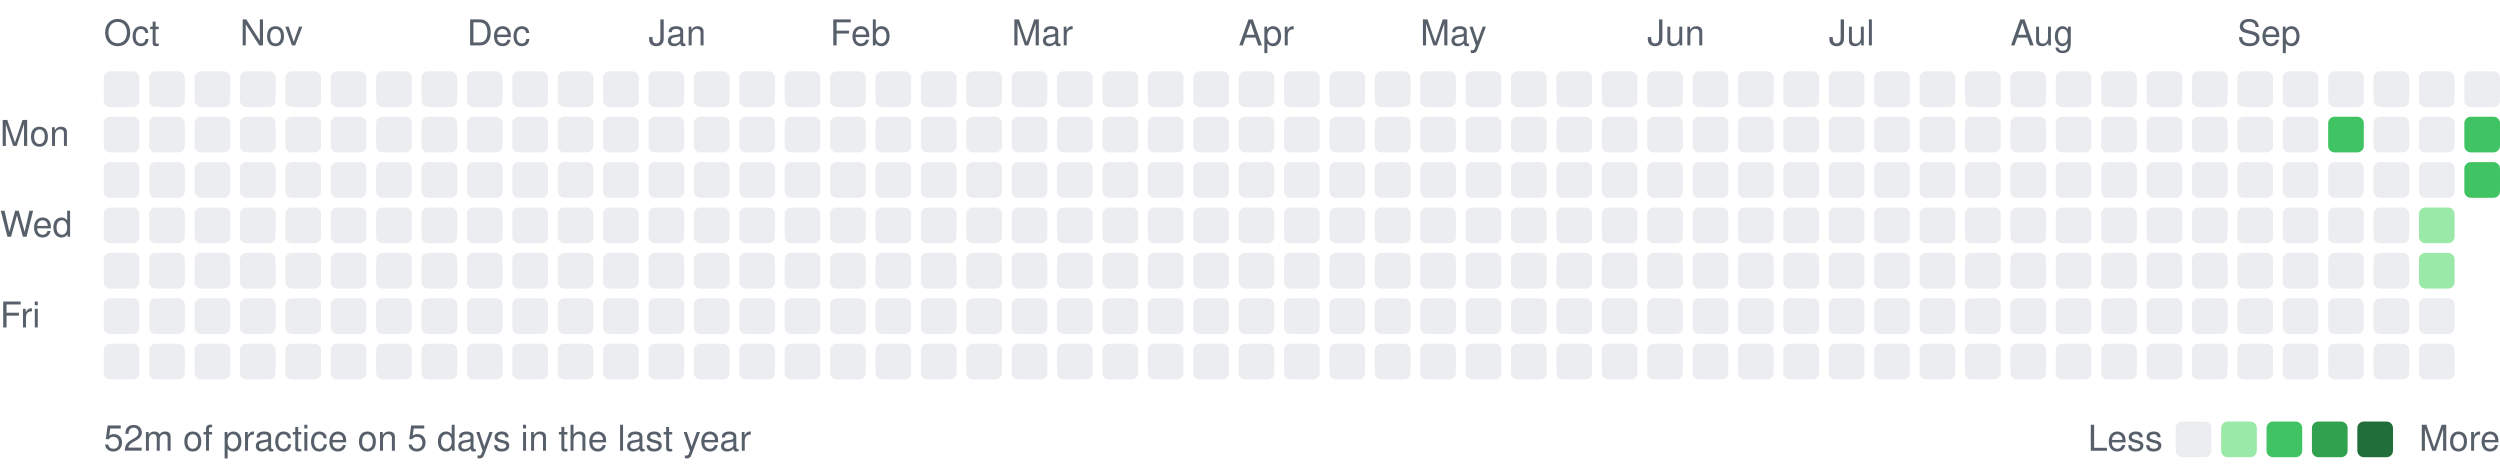
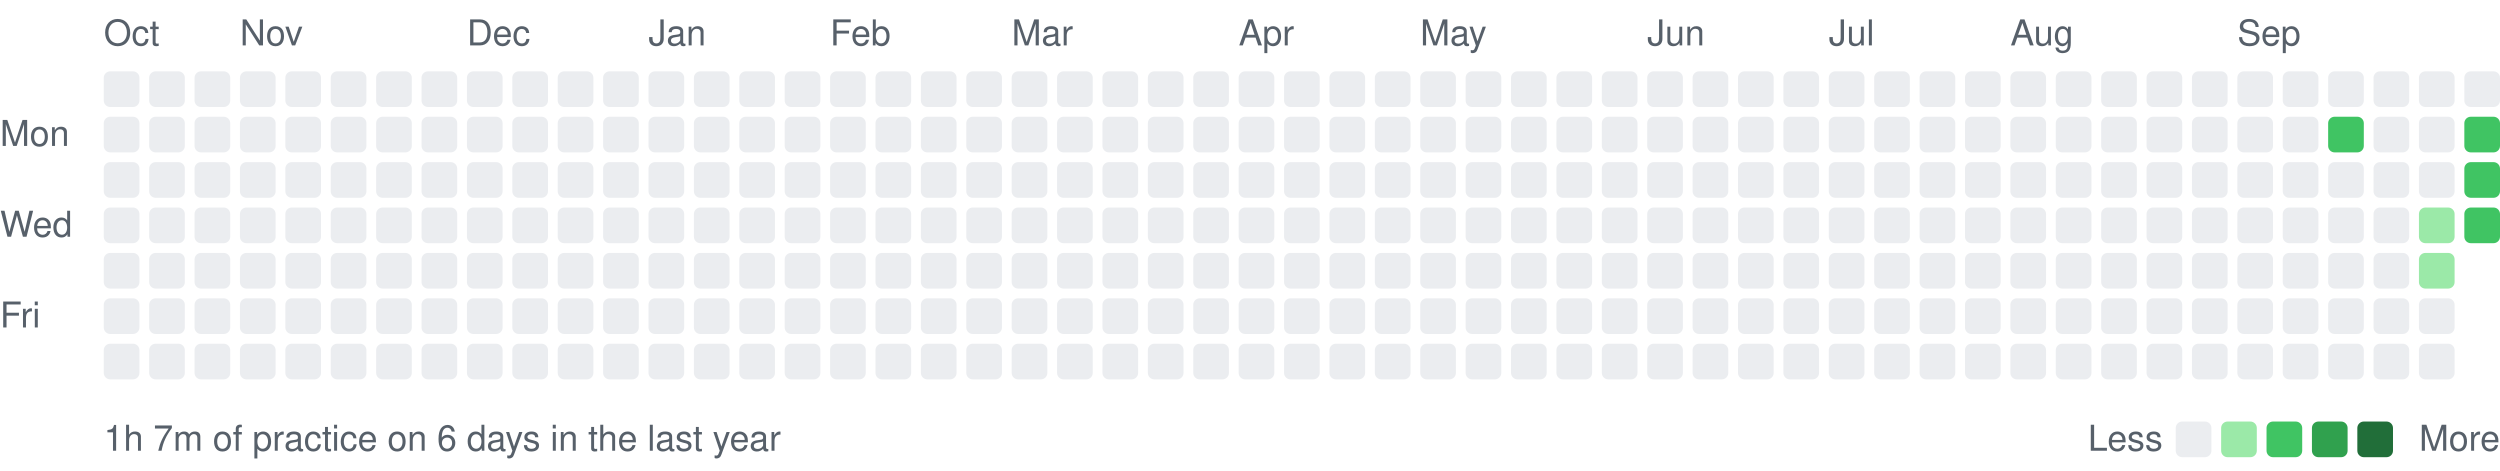
<svg xmlns="http://www.w3.org/2000/svg" width="771" height="145" viewBox="0 0 771 145" font-family="-apple-system, BlinkMacSystemFont, 'Segoe UI', Helvetica, Arial, sans-serif" font-size="11">
  <style>
.kc-t { fill: #57606a; }
.kc-h { fill: #24292f; }
.kc-g { stroke: #d0d7de; }
.kc-l0 { fill: #ebedf0; }
.kc-l1 { fill: #9be9a8; }
.kc-l2 { fill: #40c463; }
.kc-l3 { fill: #30a14e; }
.kc-l4 { fill: #216e39; }
.kc-line { stroke: #2da44e; }
.kc-dot { fill: #2da44e; }
@media (prefers-color-scheme: dark) {
:root:not([data-theme="light"]) .kc-t { fill: #8b949e; }
:root:not([data-theme="light"]) .kc-h { fill: #e6edf3; }
:root:not([data-theme="light"]) .kc-g { stroke: #30363d; }
:root:not([data-theme="light"]) .kc-l0 { fill: #262a31; }
:root:not([data-theme="light"]) .kc-l1 { fill: #0e4429; }
:root:not([data-theme="light"]) .kc-l2 { fill: #006d32; }
:root:not([data-theme="light"]) .kc-l3 { fill: #26a641; }
:root:not([data-theme="light"]) .kc-l4 { fill: #39d353; }
:root:not([data-theme="light"]) .kc-line { stroke: #3fb950; }
:root:not([data-theme="light"]) .kc-dot { fill: #3fb950; }
}
:root[data-theme="dark"] .kc-t { fill: #8b949e; }
:root[data-theme="dark"] .kc-h { fill: #e6edf3; }
:root[data-theme="dark"] .kc-g { stroke: #30363d; }
:root[data-theme="dark"] .kc-l0 { fill: #262a31; }
:root[data-theme="dark"] .kc-l1 { fill: #0e4429; }
:root[data-theme="dark"] .kc-l2 { fill: #006d32; }
:root[data-theme="dark"] .kc-l3 { fill: #26a641; }
:root[data-theme="dark"] .kc-l4 { fill: #39d353; }
:root[data-theme="dark"] .kc-line { stroke: #3fb950; }
:root[data-theme="dark"] .kc-dot { fill: #3fb950; }
</style>
  <text class="kc-t" x="32" y="14">Oct</text>
  <text class="kc-t" x="74" y="14">Nov</text>
  <text class="kc-t" x="144" y="14">Dec</text>
  <text class="kc-t" x="200" y="14">Jan</text>
  <text class="kc-t" x="256" y="14">Feb</text>
  <text class="kc-t" x="312" y="14">Mar</text>
  <text class="kc-t" x="382" y="14">Apr</text>
  <text class="kc-t" x="438" y="14">May</text>
  <text class="kc-t" x="508" y="14">Jun</text>
  <text class="kc-t" x="564" y="14">Jul</text>
  <text class="kc-t" x="620" y="14">Aug</text>
  <text class="kc-t" x="690" y="14">Sep</text>
  <text class="kc-t" x="0" y="45">Mon</text>
  <text class="kc-t" x="0" y="73">Wed</text>
  <text class="kc-t" x="0" y="101">Fri</text>
  <rect class="kc-l0" x="32" y="22" width="11" height="11" rx="2" />
  <rect class="kc-l0" x="32" y="36" width="11" height="11" rx="2" />
  <rect class="kc-l0" x="32" y="50" width="11" height="11" rx="2" />
  <rect class="kc-l0" x="32" y="64" width="11" height="11" rx="2" />
  <rect class="kc-l0" x="32" y="78" width="11" height="11" rx="2" />
  <rect class="kc-l0" x="32" y="92" width="11" height="11" rx="2" />
  <rect class="kc-l0" x="32" y="106" width="11" height="11" rx="2" />
  <rect class="kc-l0" x="46" y="22" width="11" height="11" rx="2" />
  <rect class="kc-l0" x="46" y="36" width="11" height="11" rx="2" />
  <rect class="kc-l0" x="46" y="50" width="11" height="11" rx="2" />
  <rect class="kc-l0" x="46" y="64" width="11" height="11" rx="2" />
  <rect class="kc-l0" x="46" y="78" width="11" height="11" rx="2" />
  <rect class="kc-l0" x="46" y="92" width="11" height="11" rx="2" />
  <rect class="kc-l0" x="46" y="106" width="11" height="11" rx="2" />
  <rect class="kc-l0" x="60" y="22" width="11" height="11" rx="2" />
  <rect class="kc-l0" x="60" y="36" width="11" height="11" rx="2" />
  <rect class="kc-l0" x="60" y="50" width="11" height="11" rx="2" />
  <rect class="kc-l0" x="60" y="64" width="11" height="11" rx="2" />
  <rect class="kc-l0" x="60" y="78" width="11" height="11" rx="2" />
  <rect class="kc-l0" x="60" y="92" width="11" height="11" rx="2" />
  <rect class="kc-l0" x="60" y="106" width="11" height="11" rx="2" />
  <rect class="kc-l0" x="74" y="22" width="11" height="11" rx="2" />
  <rect class="kc-l0" x="74" y="36" width="11" height="11" rx="2" />
  <rect class="kc-l0" x="74" y="50" width="11" height="11" rx="2" />
  <rect class="kc-l0" x="74" y="64" width="11" height="11" rx="2" />
  <rect class="kc-l0" x="74" y="78" width="11" height="11" rx="2" />
  <rect class="kc-l0" x="74" y="92" width="11" height="11" rx="2" />
  <rect class="kc-l0" x="74" y="106" width="11" height="11" rx="2" />
  <rect class="kc-l0" x="88" y="22" width="11" height="11" rx="2" />
  <rect class="kc-l0" x="88" y="36" width="11" height="11" rx="2" />
  <rect class="kc-l0" x="88" y="50" width="11" height="11" rx="2" />
  <rect class="kc-l0" x="88" y="64" width="11" height="11" rx="2" />
  <rect class="kc-l0" x="88" y="78" width="11" height="11" rx="2" />
  <rect class="kc-l0" x="88" y="92" width="11" height="11" rx="2" />
  <rect class="kc-l0" x="88" y="106" width="11" height="11" rx="2" />
  <rect class="kc-l0" x="102" y="22" width="11" height="11" rx="2" />
  <rect class="kc-l0" x="102" y="36" width="11" height="11" rx="2" />
  <rect class="kc-l0" x="102" y="50" width="11" height="11" rx="2" />
  <rect class="kc-l0" x="102" y="64" width="11" height="11" rx="2" />
  <rect class="kc-l0" x="102" y="78" width="11" height="11" rx="2" />
  <rect class="kc-l0" x="102" y="92" width="11" height="11" rx="2" />
  <rect class="kc-l0" x="102" y="106" width="11" height="11" rx="2" />
  <rect class="kc-l0" x="116" y="22" width="11" height="11" rx="2" />
  <rect class="kc-l0" x="116" y="36" width="11" height="11" rx="2" />
  <rect class="kc-l0" x="116" y="50" width="11" height="11" rx="2" />
  <rect class="kc-l0" x="116" y="64" width="11" height="11" rx="2" />
  <rect class="kc-l0" x="116" y="78" width="11" height="11" rx="2" />
  <rect class="kc-l0" x="116" y="92" width="11" height="11" rx="2" />
  <rect class="kc-l0" x="116" y="106" width="11" height="11" rx="2" />
  <rect class="kc-l0" x="130" y="22" width="11" height="11" rx="2" />
  <rect class="kc-l0" x="130" y="36" width="11" height="11" rx="2" />
  <rect class="kc-l0" x="130" y="50" width="11" height="11" rx="2" />
  <rect class="kc-l0" x="130" y="64" width="11" height="11" rx="2" />
  <rect class="kc-l0" x="130" y="78" width="11" height="11" rx="2" />
  <rect class="kc-l0" x="130" y="92" width="11" height="11" rx="2" />
  <rect class="kc-l0" x="130" y="106" width="11" height="11" rx="2" />
  <rect class="kc-l0" x="144" y="22" width="11" height="11" rx="2" />
  <rect class="kc-l0" x="144" y="36" width="11" height="11" rx="2" />
  <rect class="kc-l0" x="144" y="50" width="11" height="11" rx="2" />
  <rect class="kc-l0" x="144" y="64" width="11" height="11" rx="2" />
  <rect class="kc-l0" x="144" y="78" width="11" height="11" rx="2" />
  <rect class="kc-l0" x="144" y="92" width="11" height="11" rx="2" />
  <rect class="kc-l0" x="144" y="106" width="11" height="11" rx="2" />
  <rect class="kc-l0" x="158" y="22" width="11" height="11" rx="2" />
  <rect class="kc-l0" x="158" y="36" width="11" height="11" rx="2" />
  <rect class="kc-l0" x="158" y="50" width="11" height="11" rx="2" />
  <rect class="kc-l0" x="158" y="64" width="11" height="11" rx="2" />
  <rect class="kc-l0" x="158" y="78" width="11" height="11" rx="2" />
  <rect class="kc-l0" x="158" y="92" width="11" height="11" rx="2" />
  <rect class="kc-l0" x="158" y="106" width="11" height="11" rx="2" />
  <rect class="kc-l0" x="172" y="22" width="11" height="11" rx="2" />
  <rect class="kc-l0" x="172" y="36" width="11" height="11" rx="2" />
  <rect class="kc-l0" x="172" y="50" width="11" height="11" rx="2" />
  <rect class="kc-l0" x="172" y="64" width="11" height="11" rx="2" />
  <rect class="kc-l0" x="172" y="78" width="11" height="11" rx="2" />
  <rect class="kc-l0" x="172" y="92" width="11" height="11" rx="2" />
  <rect class="kc-l0" x="172" y="106" width="11" height="11" rx="2" />
  <rect class="kc-l0" x="186" y="22" width="11" height="11" rx="2" />
  <rect class="kc-l0" x="186" y="36" width="11" height="11" rx="2" />
  <rect class="kc-l0" x="186" y="50" width="11" height="11" rx="2" />
  <rect class="kc-l0" x="186" y="64" width="11" height="11" rx="2" />
  <rect class="kc-l0" x="186" y="78" width="11" height="11" rx="2" />
  <rect class="kc-l0" x="186" y="92" width="11" height="11" rx="2" />
  <rect class="kc-l0" x="186" y="106" width="11" height="11" rx="2" />
  <rect class="kc-l0" x="200" y="22" width="11" height="11" rx="2" />
  <rect class="kc-l0" x="200" y="36" width="11" height="11" rx="2" />
  <rect class="kc-l0" x="200" y="50" width="11" height="11" rx="2" />
  <rect class="kc-l0" x="200" y="64" width="11" height="11" rx="2" />
  <rect class="kc-l0" x="200" y="78" width="11" height="11" rx="2" />
  <rect class="kc-l0" x="200" y="92" width="11" height="11" rx="2" />
  <rect class="kc-l0" x="200" y="106" width="11" height="11" rx="2" />
  <rect class="kc-l0" x="214" y="22" width="11" height="11" rx="2" />
  <rect class="kc-l0" x="214" y="36" width="11" height="11" rx="2" />
  <rect class="kc-l0" x="214" y="50" width="11" height="11" rx="2" />
  <rect class="kc-l0" x="214" y="64" width="11" height="11" rx="2" />
  <rect class="kc-l0" x="214" y="78" width="11" height="11" rx="2" />
  <rect class="kc-l0" x="214" y="92" width="11" height="11" rx="2" />
  <rect class="kc-l0" x="214" y="106" width="11" height="11" rx="2" />
  <rect class="kc-l0" x="228" y="22" width="11" height="11" rx="2" />
  <rect class="kc-l0" x="228" y="36" width="11" height="11" rx="2" />
  <rect class="kc-l0" x="228" y="50" width="11" height="11" rx="2" />
  <rect class="kc-l0" x="228" y="64" width="11" height="11" rx="2" />
  <rect class="kc-l0" x="228" y="78" width="11" height="11" rx="2" />
  <rect class="kc-l0" x="228" y="92" width="11" height="11" rx="2" />
  <rect class="kc-l0" x="228" y="106" width="11" height="11" rx="2" />
  <rect class="kc-l0" x="242" y="22" width="11" height="11" rx="2" />
  <rect class="kc-l0" x="242" y="36" width="11" height="11" rx="2" />
  <rect class="kc-l0" x="242" y="50" width="11" height="11" rx="2" />
  <rect class="kc-l0" x="242" y="64" width="11" height="11" rx="2" />
  <rect class="kc-l0" x="242" y="78" width="11" height="11" rx="2" />
  <rect class="kc-l0" x="242" y="92" width="11" height="11" rx="2" />
  <rect class="kc-l0" x="242" y="106" width="11" height="11" rx="2" />
  <rect class="kc-l0" x="256" y="22" width="11" height="11" rx="2" />
  <rect class="kc-l0" x="256" y="36" width="11" height="11" rx="2" />
  <rect class="kc-l0" x="256" y="50" width="11" height="11" rx="2" />
  <rect class="kc-l0" x="256" y="64" width="11" height="11" rx="2" />
  <rect class="kc-l0" x="256" y="78" width="11" height="11" rx="2" />
  <rect class="kc-l0" x="256" y="92" width="11" height="11" rx="2" />
  <rect class="kc-l0" x="256" y="106" width="11" height="11" rx="2" />
  <rect class="kc-l0" x="270" y="22" width="11" height="11" rx="2" />
  <rect class="kc-l0" x="270" y="36" width="11" height="11" rx="2" />
  <rect class="kc-l0" x="270" y="50" width="11" height="11" rx="2" />
  <rect class="kc-l0" x="270" y="64" width="11" height="11" rx="2" />
  <rect class="kc-l0" x="270" y="78" width="11" height="11" rx="2" />
  <rect class="kc-l0" x="270" y="92" width="11" height="11" rx="2" />
  <rect class="kc-l0" x="270" y="106" width="11" height="11" rx="2" />
  <rect class="kc-l0" x="284" y="22" width="11" height="11" rx="2" />
  <rect class="kc-l0" x="284" y="36" width="11" height="11" rx="2" />
  <rect class="kc-l0" x="284" y="50" width="11" height="11" rx="2" />
  <rect class="kc-l0" x="284" y="64" width="11" height="11" rx="2" />
  <rect class="kc-l0" x="284" y="78" width="11" height="11" rx="2" />
  <rect class="kc-l0" x="284" y="92" width="11" height="11" rx="2" />
  <rect class="kc-l0" x="284" y="106" width="11" height="11" rx="2" />
  <rect class="kc-l0" x="298" y="22" width="11" height="11" rx="2" />
  <rect class="kc-l0" x="298" y="36" width="11" height="11" rx="2" />
  <rect class="kc-l0" x="298" y="50" width="11" height="11" rx="2" />
  <rect class="kc-l0" x="298" y="64" width="11" height="11" rx="2" />
  <rect class="kc-l0" x="298" y="78" width="11" height="11" rx="2" />
  <rect class="kc-l0" x="298" y="92" width="11" height="11" rx="2" />
  <rect class="kc-l0" x="298" y="106" width="11" height="11" rx="2" />
  <rect class="kc-l0" x="312" y="22" width="11" height="11" rx="2" />
  <rect class="kc-l0" x="312" y="36" width="11" height="11" rx="2" />
  <rect class="kc-l0" x="312" y="50" width="11" height="11" rx="2" />
  <rect class="kc-l0" x="312" y="64" width="11" height="11" rx="2" />
  <rect class="kc-l0" x="312" y="78" width="11" height="11" rx="2" />
  <rect class="kc-l0" x="312" y="92" width="11" height="11" rx="2" />
  <rect class="kc-l0" x="312" y="106" width="11" height="11" rx="2" />
  <rect class="kc-l0" x="326" y="22" width="11" height="11" rx="2" />
  <rect class="kc-l0" x="326" y="36" width="11" height="11" rx="2" />
  <rect class="kc-l0" x="326" y="50" width="11" height="11" rx="2" />
  <rect class="kc-l0" x="326" y="64" width="11" height="11" rx="2" />
  <rect class="kc-l0" x="326" y="78" width="11" height="11" rx="2" />
  <rect class="kc-l0" x="326" y="92" width="11" height="11" rx="2" />
  <rect class="kc-l0" x="326" y="106" width="11" height="11" rx="2" />
  <rect class="kc-l0" x="340" y="22" width="11" height="11" rx="2" />
  <rect class="kc-l0" x="340" y="36" width="11" height="11" rx="2" />
  <rect class="kc-l0" x="340" y="50" width="11" height="11" rx="2" />
  <rect class="kc-l0" x="340" y="64" width="11" height="11" rx="2" />
  <rect class="kc-l0" x="340" y="78" width="11" height="11" rx="2" />
  <rect class="kc-l0" x="340" y="92" width="11" height="11" rx="2" />
  <rect class="kc-l0" x="340" y="106" width="11" height="11" rx="2" />
  <rect class="kc-l0" x="354" y="22" width="11" height="11" rx="2" />
  <rect class="kc-l0" x="354" y="36" width="11" height="11" rx="2" />
  <rect class="kc-l0" x="354" y="50" width="11" height="11" rx="2" />
  <rect class="kc-l0" x="354" y="64" width="11" height="11" rx="2" />
  <rect class="kc-l0" x="354" y="78" width="11" height="11" rx="2" />
  <rect class="kc-l0" x="354" y="92" width="11" height="11" rx="2" />
  <rect class="kc-l0" x="354" y="106" width="11" height="11" rx="2" />
  <rect class="kc-l0" x="368" y="22" width="11" height="11" rx="2" />
  <rect class="kc-l0" x="368" y="36" width="11" height="11" rx="2" />
  <rect class="kc-l0" x="368" y="50" width="11" height="11" rx="2" />
  <rect class="kc-l0" x="368" y="64" width="11" height="11" rx="2" />
  <rect class="kc-l0" x="368" y="78" width="11" height="11" rx="2" />
  <rect class="kc-l0" x="368" y="92" width="11" height="11" rx="2" />
  <rect class="kc-l0" x="368" y="106" width="11" height="11" rx="2" />
  <rect class="kc-l0" x="382" y="22" width="11" height="11" rx="2" />
  <rect class="kc-l0" x="382" y="36" width="11" height="11" rx="2" />
  <rect class="kc-l0" x="382" y="50" width="11" height="11" rx="2" />
  <rect class="kc-l0" x="382" y="64" width="11" height="11" rx="2" />
  <rect class="kc-l0" x="382" y="78" width="11" height="11" rx="2" />
  <rect class="kc-l0" x="382" y="92" width="11" height="11" rx="2" />
  <rect class="kc-l0" x="382" y="106" width="11" height="11" rx="2" />
  <rect class="kc-l0" x="396" y="22" width="11" height="11" rx="2" />
  <rect class="kc-l0" x="396" y="36" width="11" height="11" rx="2" />
  <rect class="kc-l0" x="396" y="50" width="11" height="11" rx="2" />
  <rect class="kc-l0" x="396" y="64" width="11" height="11" rx="2" />
  <rect class="kc-l0" x="396" y="78" width="11" height="11" rx="2" />
  <rect class="kc-l0" x="396" y="92" width="11" height="11" rx="2" />
  <rect class="kc-l0" x="396" y="106" width="11" height="11" rx="2" />
  <rect class="kc-l0" x="410" y="22" width="11" height="11" rx="2" />
  <rect class="kc-l0" x="410" y="36" width="11" height="11" rx="2" />
  <rect class="kc-l0" x="410" y="50" width="11" height="11" rx="2" />
  <rect class="kc-l0" x="410" y="64" width="11" height="11" rx="2" />
  <rect class="kc-l0" x="410" y="78" width="11" height="11" rx="2" />
  <rect class="kc-l0" x="410" y="92" width="11" height="11" rx="2" />
  <rect class="kc-l0" x="410" y="106" width="11" height="11" rx="2" />
  <rect class="kc-l0" x="424" y="22" width="11" height="11" rx="2" />
  <rect class="kc-l0" x="424" y="36" width="11" height="11" rx="2" />
  <rect class="kc-l0" x="424" y="50" width="11" height="11" rx="2" />
  <rect class="kc-l0" x="424" y="64" width="11" height="11" rx="2" />
  <rect class="kc-l0" x="424" y="78" width="11" height="11" rx="2" />
  <rect class="kc-l0" x="424" y="92" width="11" height="11" rx="2" />
  <rect class="kc-l0" x="424" y="106" width="11" height="11" rx="2" />
  <rect class="kc-l0" x="438" y="22" width="11" height="11" rx="2" />
  <rect class="kc-l0" x="438" y="36" width="11" height="11" rx="2" />
  <rect class="kc-l0" x="438" y="50" width="11" height="11" rx="2" />
  <rect class="kc-l0" x="438" y="64" width="11" height="11" rx="2" />
  <rect class="kc-l0" x="438" y="78" width="11" height="11" rx="2" />
  <rect class="kc-l0" x="438" y="92" width="11" height="11" rx="2" />
  <rect class="kc-l0" x="438" y="106" width="11" height="11" rx="2" />
  <rect class="kc-l0" x="452" y="22" width="11" height="11" rx="2" />
  <rect class="kc-l0" x="452" y="36" width="11" height="11" rx="2" />
  <rect class="kc-l0" x="452" y="50" width="11" height="11" rx="2" />
  <rect class="kc-l0" x="452" y="64" width="11" height="11" rx="2" />
  <rect class="kc-l0" x="452" y="78" width="11" height="11" rx="2" />
  <rect class="kc-l0" x="452" y="92" width="11" height="11" rx="2" />
  <rect class="kc-l0" x="452" y="106" width="11" height="11" rx="2" />
  <rect class="kc-l0" x="466" y="22" width="11" height="11" rx="2" />
  <rect class="kc-l0" x="466" y="36" width="11" height="11" rx="2" />
  <rect class="kc-l0" x="466" y="50" width="11" height="11" rx="2" />
  <rect class="kc-l0" x="466" y="64" width="11" height="11" rx="2" />
  <rect class="kc-l0" x="466" y="78" width="11" height="11" rx="2" />
  <rect class="kc-l0" x="466" y="92" width="11" height="11" rx="2" />
  <rect class="kc-l0" x="466" y="106" width="11" height="11" rx="2" />
  <rect class="kc-l0" x="480" y="22" width="11" height="11" rx="2" />
  <rect class="kc-l0" x="480" y="36" width="11" height="11" rx="2" />
  <rect class="kc-l0" x="480" y="50" width="11" height="11" rx="2" />
  <rect class="kc-l0" x="480" y="64" width="11" height="11" rx="2" />
  <rect class="kc-l0" x="480" y="78" width="11" height="11" rx="2" />
  <rect class="kc-l0" x="480" y="92" width="11" height="11" rx="2" />
  <rect class="kc-l0" x="480" y="106" width="11" height="11" rx="2" />
  <rect class="kc-l0" x="494" y="22" width="11" height="11" rx="2" />
  <rect class="kc-l0" x="494" y="36" width="11" height="11" rx="2" />
  <rect class="kc-l0" x="494" y="50" width="11" height="11" rx="2" />
  <rect class="kc-l0" x="494" y="64" width="11" height="11" rx="2" />
  <rect class="kc-l0" x="494" y="78" width="11" height="11" rx="2" />
  <rect class="kc-l0" x="494" y="92" width="11" height="11" rx="2" />
  <rect class="kc-l0" x="494" y="106" width="11" height="11" rx="2" />
  <rect class="kc-l0" x="508" y="22" width="11" height="11" rx="2" />
  <rect class="kc-l0" x="508" y="36" width="11" height="11" rx="2" />
  <rect class="kc-l0" x="508" y="50" width="11" height="11" rx="2" />
  <rect class="kc-l0" x="508" y="64" width="11" height="11" rx="2" />
  <rect class="kc-l0" x="508" y="78" width="11" height="11" rx="2" />
  <rect class="kc-l0" x="508" y="92" width="11" height="11" rx="2" />
  <rect class="kc-l0" x="508" y="106" width="11" height="11" rx="2" />
  <rect class="kc-l0" x="522" y="22" width="11" height="11" rx="2" />
  <rect class="kc-l0" x="522" y="36" width="11" height="11" rx="2" />
  <rect class="kc-l0" x="522" y="50" width="11" height="11" rx="2" />
  <rect class="kc-l0" x="522" y="64" width="11" height="11" rx="2" />
  <rect class="kc-l0" x="522" y="78" width="11" height="11" rx="2" />
  <rect class="kc-l0" x="522" y="92" width="11" height="11" rx="2" />
  <rect class="kc-l0" x="522" y="106" width="11" height="11" rx="2" />
  <rect class="kc-l0" x="536" y="22" width="11" height="11" rx="2" />
  <rect class="kc-l0" x="536" y="36" width="11" height="11" rx="2" />
  <rect class="kc-l0" x="536" y="50" width="11" height="11" rx="2" />
  <rect class="kc-l0" x="536" y="64" width="11" height="11" rx="2" />
  <rect class="kc-l0" x="536" y="78" width="11" height="11" rx="2" />
  <rect class="kc-l0" x="536" y="92" width="11" height="11" rx="2" />
  <rect class="kc-l0" x="536" y="106" width="11" height="11" rx="2" />
  <rect class="kc-l0" x="550" y="22" width="11" height="11" rx="2" />
  <rect class="kc-l0" x="550" y="36" width="11" height="11" rx="2" />
  <rect class="kc-l0" x="550" y="50" width="11" height="11" rx="2" />
  <rect class="kc-l0" x="550" y="64" width="11" height="11" rx="2" />
  <rect class="kc-l0" x="550" y="78" width="11" height="11" rx="2" />
  <rect class="kc-l0" x="550" y="92" width="11" height="11" rx="2" />
  <rect class="kc-l0" x="550" y="106" width="11" height="11" rx="2" />
  <rect class="kc-l0" x="564" y="22" width="11" height="11" rx="2" />
  <rect class="kc-l0" x="564" y="36" width="11" height="11" rx="2" />
  <rect class="kc-l0" x="564" y="50" width="11" height="11" rx="2" />
  <rect class="kc-l0" x="564" y="64" width="11" height="11" rx="2" />
  <rect class="kc-l0" x="564" y="78" width="11" height="11" rx="2" />
  <rect class="kc-l0" x="564" y="92" width="11" height="11" rx="2" />
  <rect class="kc-l0" x="564" y="106" width="11" height="11" rx="2" />
  <rect class="kc-l0" x="578" y="22" width="11" height="11" rx="2" />
  <rect class="kc-l0" x="578" y="36" width="11" height="11" rx="2" />
  <rect class="kc-l0" x="578" y="50" width="11" height="11" rx="2" />
  <rect class="kc-l0" x="578" y="64" width="11" height="11" rx="2" />
  <rect class="kc-l0" x="578" y="78" width="11" height="11" rx="2" />
  <rect class="kc-l0" x="578" y="92" width="11" height="11" rx="2" />
  <rect class="kc-l0" x="578" y="106" width="11" height="11" rx="2" />
  <rect class="kc-l0" x="592" y="22" width="11" height="11" rx="2" />
  <rect class="kc-l0" x="592" y="36" width="11" height="11" rx="2" />
  <rect class="kc-l0" x="592" y="50" width="11" height="11" rx="2" />
  <rect class="kc-l0" x="592" y="64" width="11" height="11" rx="2" />
  <rect class="kc-l0" x="592" y="78" width="11" height="11" rx="2" />
  <rect class="kc-l0" x="592" y="92" width="11" height="11" rx="2" />
  <rect class="kc-l0" x="592" y="106" width="11" height="11" rx="2" />
  <rect class="kc-l0" x="606" y="22" width="11" height="11" rx="2" />
  <rect class="kc-l0" x="606" y="36" width="11" height="11" rx="2" />
  <rect class="kc-l0" x="606" y="50" width="11" height="11" rx="2" />
  <rect class="kc-l0" x="606" y="64" width="11" height="11" rx="2" />
  <rect class="kc-l0" x="606" y="78" width="11" height="11" rx="2" />
  <rect class="kc-l0" x="606" y="92" width="11" height="11" rx="2" />
  <rect class="kc-l0" x="606" y="106" width="11" height="11" rx="2" />
  <rect class="kc-l0" x="620" y="22" width="11" height="11" rx="2" />
  <rect class="kc-l0" x="620" y="36" width="11" height="11" rx="2" />
  <rect class="kc-l0" x="620" y="50" width="11" height="11" rx="2" />
  <rect class="kc-l0" x="620" y="64" width="11" height="11" rx="2" />
  <rect class="kc-l0" x="620" y="78" width="11" height="11" rx="2" />
  <rect class="kc-l0" x="620" y="92" width="11" height="11" rx="2" />
  <rect class="kc-l0" x="620" y="106" width="11" height="11" rx="2" />
  <rect class="kc-l0" x="634" y="22" width="11" height="11" rx="2" />
  <rect class="kc-l0" x="634" y="36" width="11" height="11" rx="2" />
  <rect class="kc-l0" x="634" y="50" width="11" height="11" rx="2" />
  <rect class="kc-l0" x="634" y="64" width="11" height="11" rx="2" />
  <rect class="kc-l0" x="634" y="78" width="11" height="11" rx="2" />
  <rect class="kc-l0" x="634" y="92" width="11" height="11" rx="2" />
  <rect class="kc-l0" x="634" y="106" width="11" height="11" rx="2" />
  <rect class="kc-l0" x="648" y="22" width="11" height="11" rx="2" />
  <rect class="kc-l0" x="648" y="36" width="11" height="11" rx="2" />
  <rect class="kc-l0" x="648" y="50" width="11" height="11" rx="2" />
  <rect class="kc-l0" x="648" y="64" width="11" height="11" rx="2" />
  <rect class="kc-l0" x="648" y="78" width="11" height="11" rx="2" />
  <rect class="kc-l0" x="648" y="92" width="11" height="11" rx="2" />
  <rect class="kc-l0" x="648" y="106" width="11" height="11" rx="2" />
  <rect class="kc-l0" x="662" y="22" width="11" height="11" rx="2" />
  <rect class="kc-l0" x="662" y="36" width="11" height="11" rx="2" />
  <rect class="kc-l0" x="662" y="50" width="11" height="11" rx="2" />
  <rect class="kc-l0" x="662" y="64" width="11" height="11" rx="2" />
  <rect class="kc-l0" x="662" y="78" width="11" height="11" rx="2" />
  <rect class="kc-l0" x="662" y="92" width="11" height="11" rx="2" />
  <rect class="kc-l0" x="662" y="106" width="11" height="11" rx="2" />
  <rect class="kc-l0" x="676" y="22" width="11" height="11" rx="2" />
  <rect class="kc-l0" x="676" y="36" width="11" height="11" rx="2" />
  <rect class="kc-l0" x="676" y="50" width="11" height="11" rx="2" />
  <rect class="kc-l0" x="676" y="64" width="11" height="11" rx="2" />
  <rect class="kc-l0" x="676" y="78" width="11" height="11" rx="2" />
  <rect class="kc-l0" x="676" y="92" width="11" height="11" rx="2" />
  <rect class="kc-l0" x="676" y="106" width="11" height="11" rx="2" />
  <rect class="kc-l0" x="690" y="22" width="11" height="11" rx="2" />
  <rect class="kc-l0" x="690" y="36" width="11" height="11" rx="2" />
  <rect class="kc-l0" x="690" y="50" width="11" height="11" rx="2" />
  <rect class="kc-l0" x="690" y="64" width="11" height="11" rx="2" />
  <rect class="kc-l0" x="690" y="78" width="11" height="11" rx="2" />
  <rect class="kc-l0" x="690" y="92" width="11" height="11" rx="2" />
  <rect class="kc-l0" x="690" y="106" width="11" height="11" rx="2" />
  <rect class="kc-l0" x="704" y="22" width="11" height="11" rx="2" />
  <rect class="kc-l0" x="704" y="36" width="11" height="11" rx="2" />
  <rect class="kc-l0" x="704" y="50" width="11" height="11" rx="2" />
  <rect class="kc-l0" x="704" y="64" width="11" height="11" rx="2" />
  <rect class="kc-l0" x="704" y="78" width="11" height="11" rx="2" />
  <rect class="kc-l0" x="704" y="92" width="11" height="11" rx="2" />
  <rect class="kc-l0" x="704" y="106" width="11" height="11" rx="2" />
  <rect class="kc-l0" x="718" y="22" width="11" height="11" rx="2" />
  <rect class="kc-l2" x="718" y="36" width="11" height="11" rx="2" />
  <rect class="kc-l0" x="718" y="50" width="11" height="11" rx="2" />
  <rect class="kc-l0" x="718" y="64" width="11" height="11" rx="2" />
  <rect class="kc-l0" x="718" y="78" width="11" height="11" rx="2" />
  <rect class="kc-l0" x="718" y="92" width="11" height="11" rx="2" />
  <rect class="kc-l0" x="718" y="106" width="11" height="11" rx="2" />
  <rect class="kc-l0" x="732" y="22" width="11" height="11" rx="2" />
  <rect class="kc-l0" x="732" y="36" width="11" height="11" rx="2" />
  <rect class="kc-l0" x="732" y="50" width="11" height="11" rx="2" />
  <rect class="kc-l0" x="732" y="64" width="11" height="11" rx="2" />
  <rect class="kc-l0" x="732" y="78" width="11" height="11" rx="2" />
  <rect class="kc-l0" x="732" y="92" width="11" height="11" rx="2" />
  <rect class="kc-l0" x="732" y="106" width="11" height="11" rx="2" />
  <rect class="kc-l0" x="746" y="22" width="11" height="11" rx="2" />
  <rect class="kc-l0" x="746" y="36" width="11" height="11" rx="2" />
  <rect class="kc-l0" x="746" y="50" width="11" height="11" rx="2" />
  <rect class="kc-l1" x="746" y="64" width="11" height="11" rx="2" />
  <rect class="kc-l1" x="746" y="78" width="11" height="11" rx="2" />
  <rect class="kc-l0" x="746" y="92" width="11" height="11" rx="2" />
  <rect class="kc-l0" x="746" y="106" width="11" height="11" rx="2" />
  <rect class="kc-l0" x="760" y="22" width="11" height="11" rx="2" />
  <rect class="kc-l2" x="760" y="36" width="11" height="11" rx="2" />
  <rect class="kc-l2" x="760" y="50" width="11" height="11" rx="2" />
-   <text class="kc-t" x="32" y="139">52m of practice on 5 days in the last year</text>
+   <rect class="kc-l2" x="760" y="64" width="11" height="11" rx="2" />
+   <text class="kc-t" x="32" y="139">1h 7m of practice on 6 days in the last year</text>
  <text class="kc-t" x="667" y="139" text-anchor="end">Less</text>
  <rect class="kc-l0" x="671" y="130" width="11" height="11" rx="2" />
  <rect class="kc-l1" x="685" y="130" width="11" height="11" rx="2" />
  <rect class="kc-l2" x="699" y="130" width="11" height="11" rx="2" />
  <rect class="kc-l3" x="713" y="130" width="11" height="11" rx="2" />
  <rect class="kc-l4" x="727" y="130" width="11" height="11" rx="2" />
  <text class="kc-t" x="771" y="139" text-anchor="end">More</text>
</svg>
